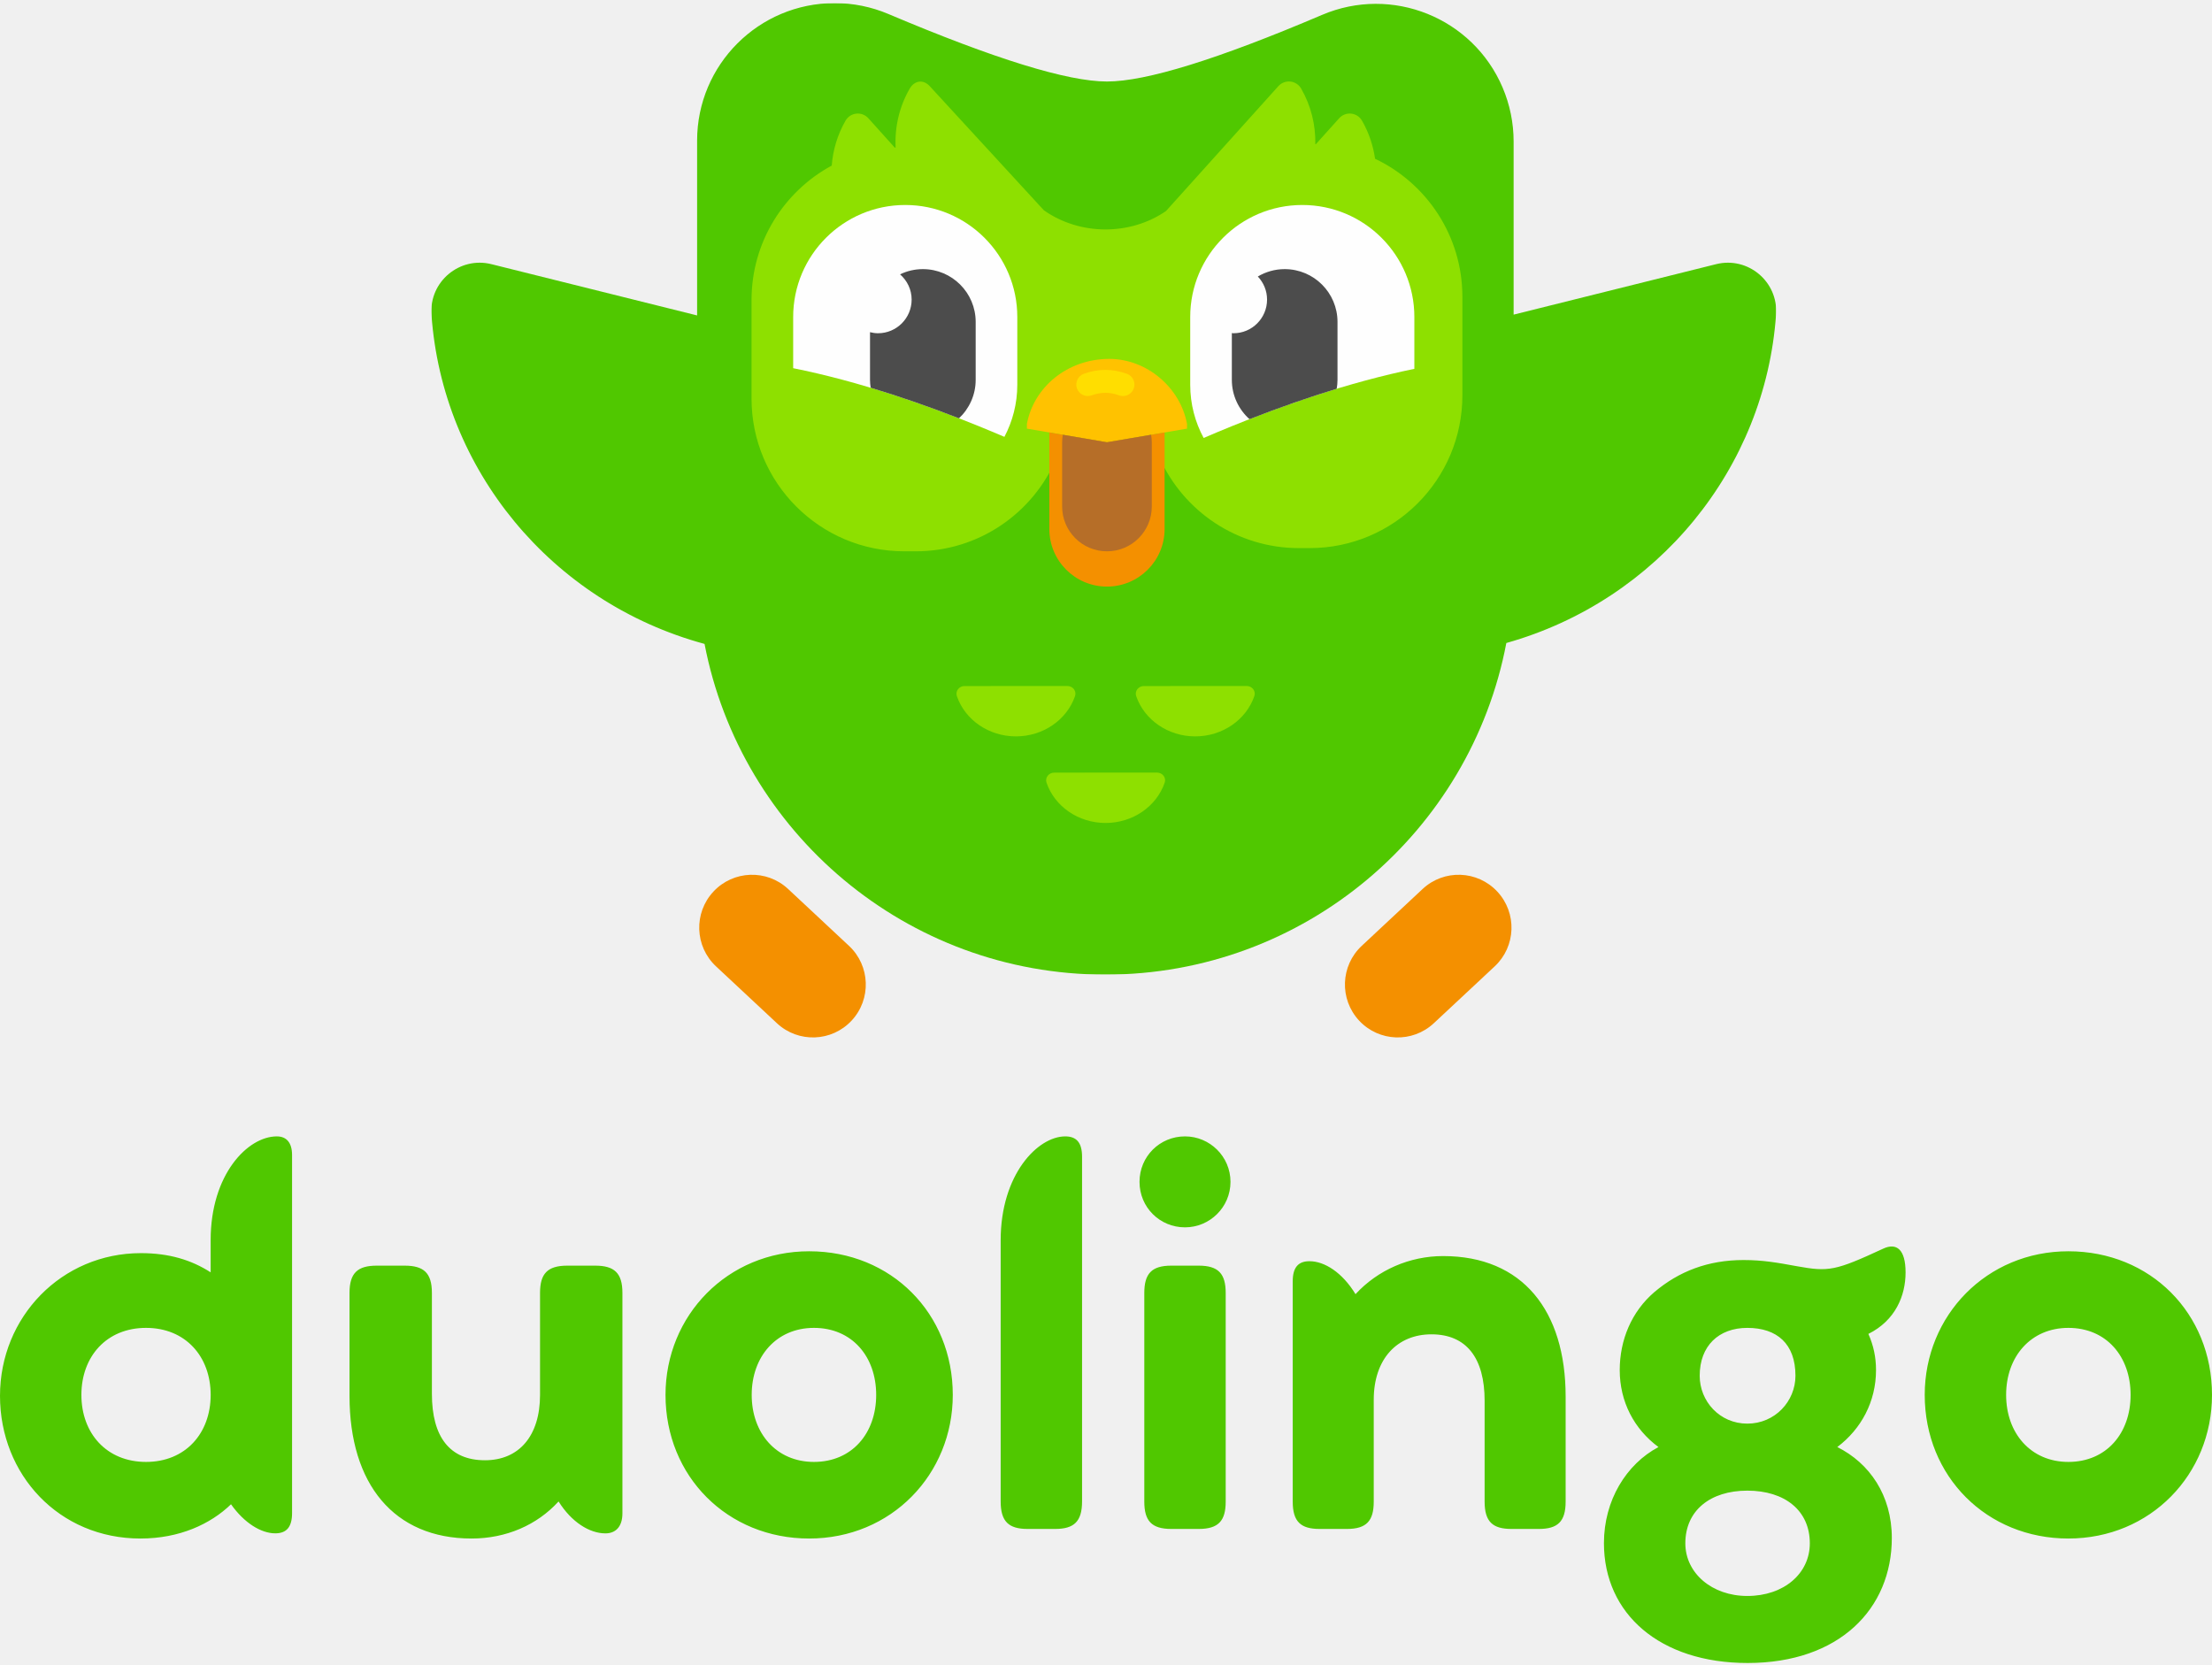
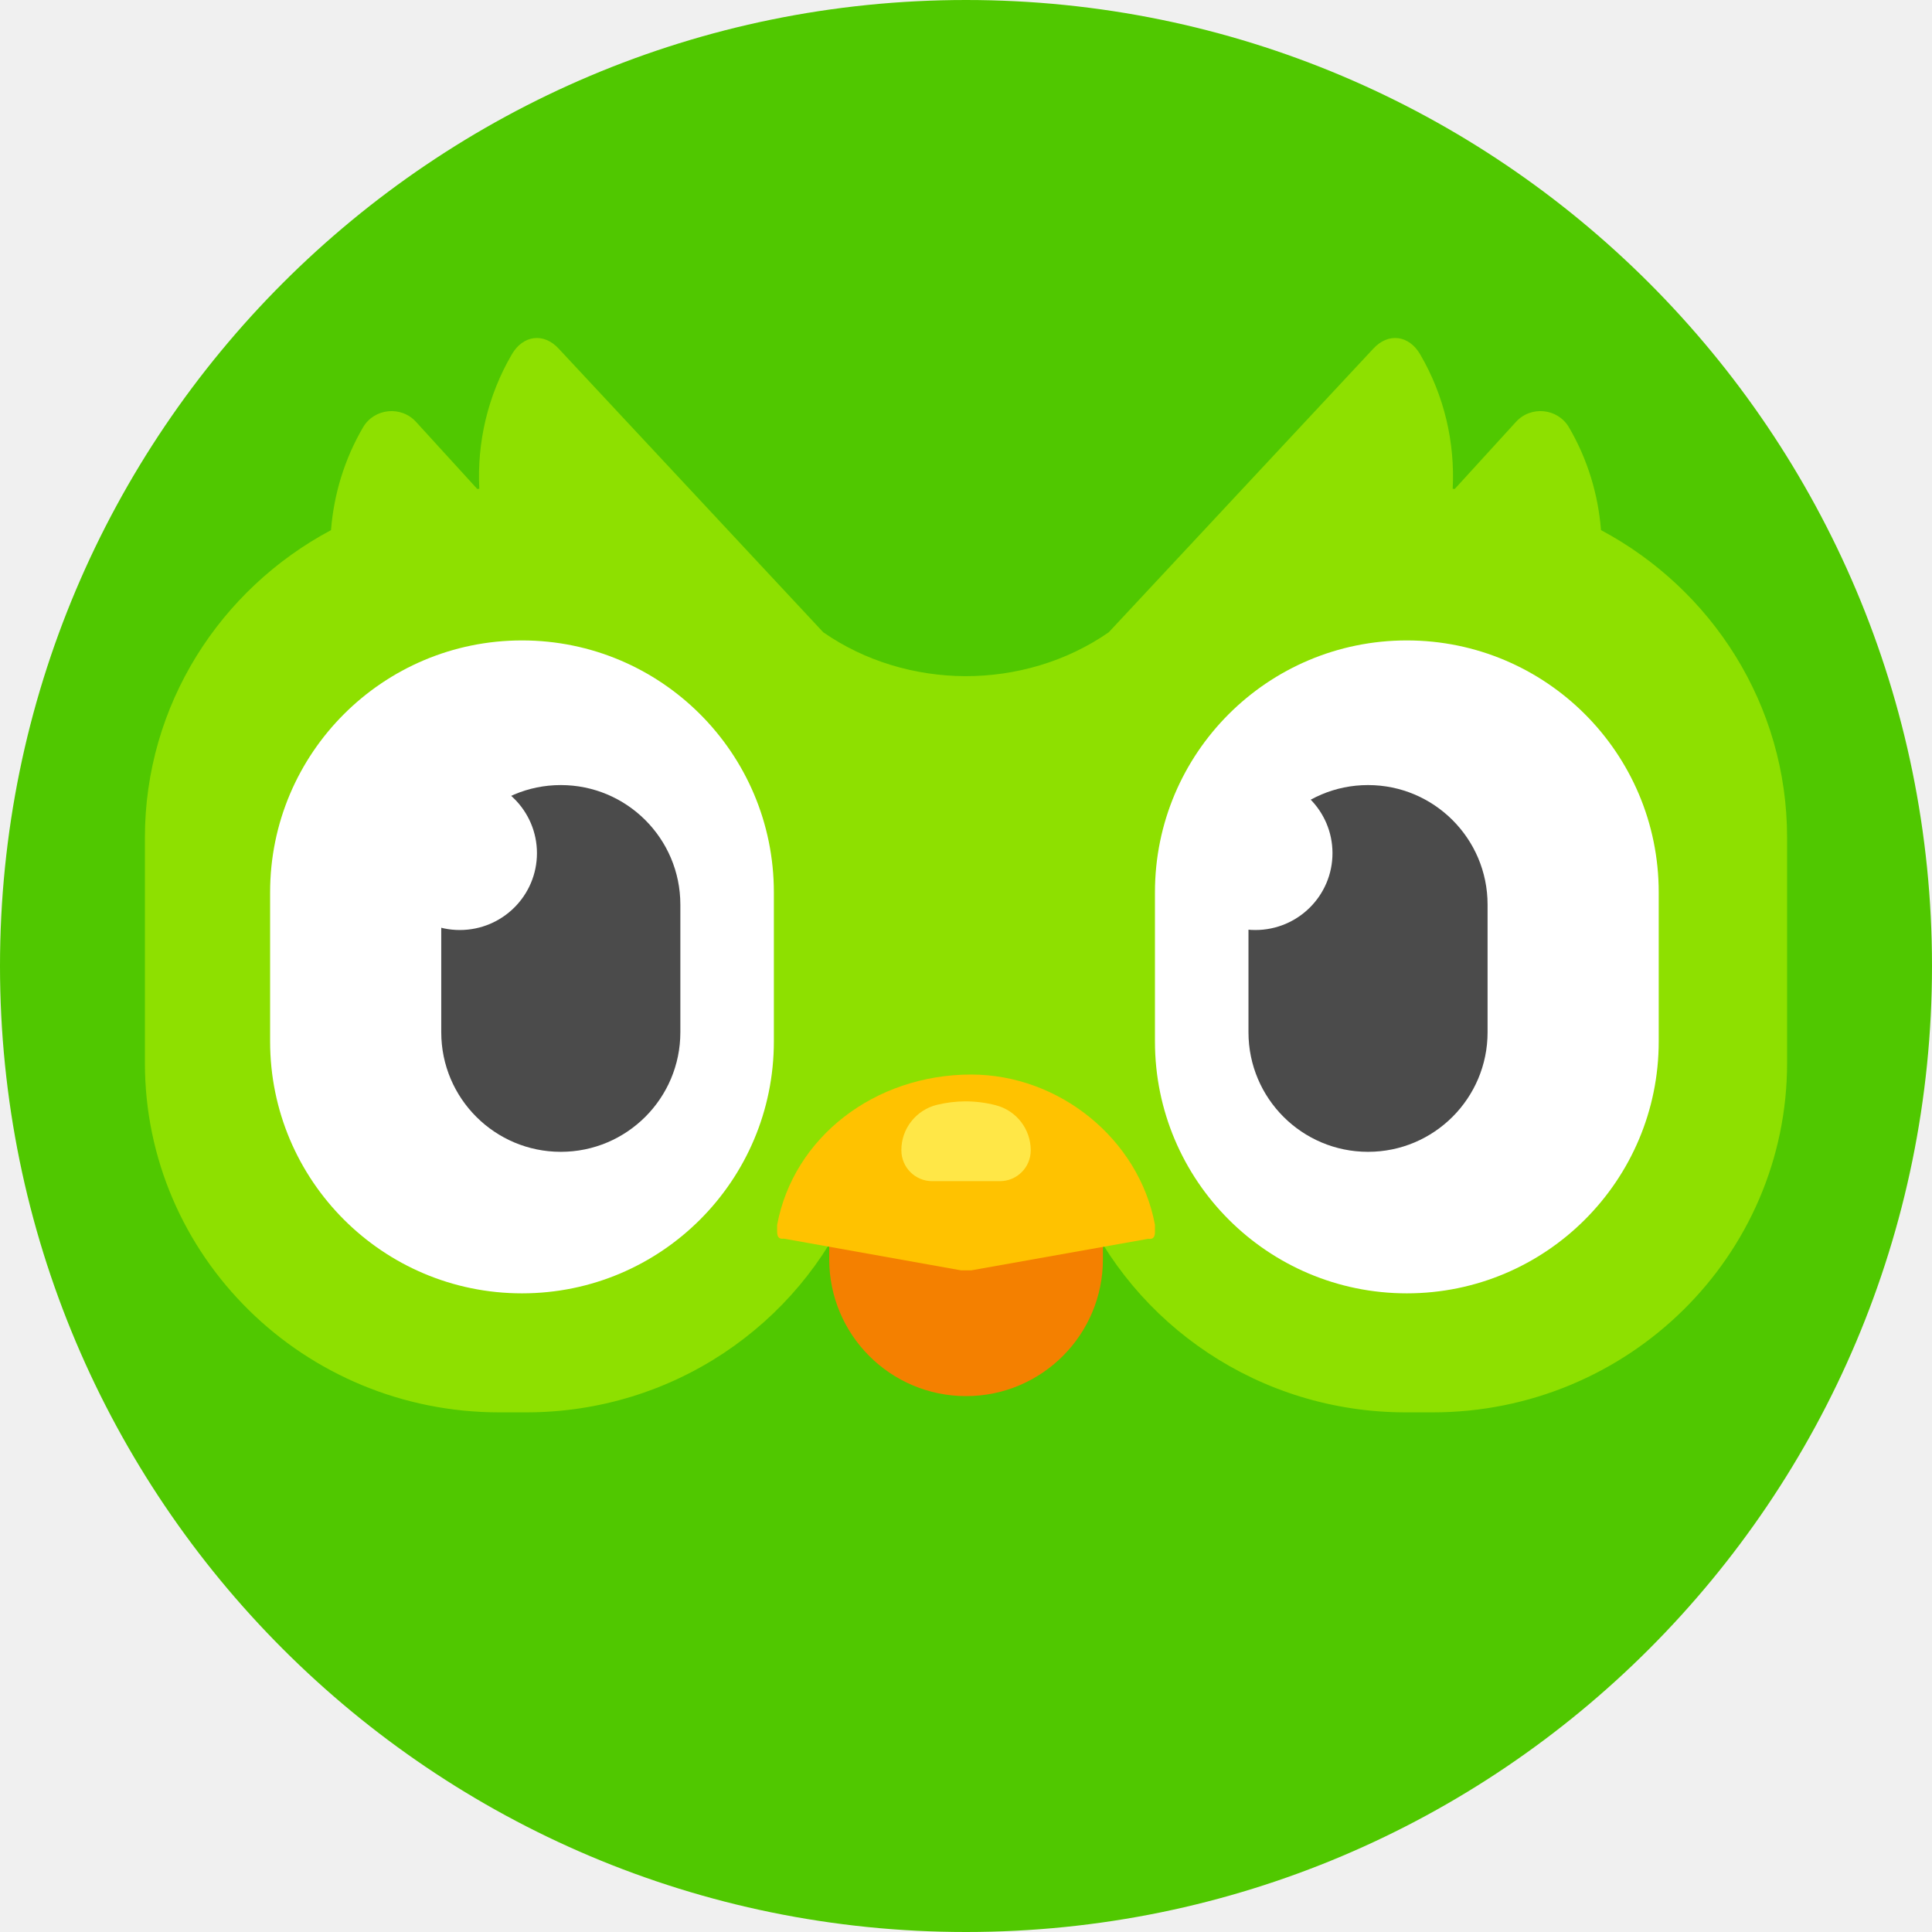
- <svg xmlns="http://www.w3.org/2000/svg" viewBox="0 0 400 301" fill="none">
-   <path fill-rule="evenodd" clip-rule="evenodd" d="M129.01 161.246C132.603 157.387 138.643 157.171 142.503 160.763L142.514 160.774L153.523 171.057C157.384 174.662 157.595 180.715 153.996 184.582C150.402 188.441 144.36 188.656 140.503 185.064C140.499 185.06 140.495 185.058 140.492 185.054L129.483 174.771C125.622 171.165 125.409 165.112 129.01 161.246Z" fill="#F49000" />
-   <path fill-rule="evenodd" clip-rule="evenodd" d="M270.76 161.246C267.167 157.387 261.127 157.171 257.266 160.763L257.255 160.774L246.247 171.057C242.385 174.662 242.174 180.715 245.775 184.582C249.368 188.441 255.409 188.656 259.267 185.064C259.271 185.06 259.274 185.058 259.279 185.054L270.286 174.771C274.149 171.165 274.36 165.112 270.76 161.246Z" fill="#F49000" />
-   <mask id="mask0" mask-type="alpha" maskUnits="userSpaceOnUse" x="78" y="0" width="244" height="177">
-     <path fill-rule="evenodd" clip-rule="evenodd" d="M78 0.562H321.19V176.26H78V0.562Z" fill="white" />
-   </mask>
-   <g mask="url(#mask0)">
-     <path fill-rule="evenodd" clip-rule="evenodd" d="M310.326 47.776L273.711 56.902V25.586C273.711 22.233 273.033 18.915 271.719 15.83C266.331 3.187 251.712 -2.695 239.07 2.693C220.217 10.725 207.252 14.742 200.175 14.742C193.048 14.742 179.873 10.671 160.648 2.531C157.578 1.23 154.279 0.561 150.945 0.561C137.2 0.561 126.059 11.703 126.059 25.446V57.047L88.866 47.776C83.1 46.338 77.609 50.943 78.022 56.87C79.974 84.884 99.705 108.937 127.405 116.455C133.958 150.521 163.909 176.261 199.885 176.261C235.919 176.261 265.907 150.436 272.394 116.29C299.774 108.588 319.232 84.68 321.169 56.87C321.582 50.943 316.091 46.338 310.326 47.776Z" fill="#50C800" />
-   </g>
-   <path fill-rule="evenodd" clip-rule="evenodd" d="M248.657 28.713C248.315 26.322 247.535 23.979 246.288 21.817C245.419 20.309 243.331 20.091 242.164 21.386L237.942 26.081C237.912 26.08 237.881 26.08 237.852 26.079C237.922 22.61 237.081 19.127 235.288 16.017C234.418 14.508 232.33 14.291 231.163 15.588L210.857 38.16C204.354 42.644 195.269 42.615 188.758 38.024L168.15 15.606C166.985 14.311 165.37 14.529 164.5 16.035C162.606 19.321 161.776 23.02 161.957 26.68C161.905 26.683 161.852 26.69 161.798 26.692L157.026 21.386C155.86 20.091 153.772 20.309 152.902 21.817C151.442 24.348 150.623 27.128 150.402 29.947C141.768 34.617 135.902 43.754 135.902 54.26V72.079C135.902 87.337 148.272 99.706 163.53 99.706H165.599C177.031 99.706 186.84 92.762 191.041 82.862C199.701 82.823 205.92 82.808 209.689 82.819C214.016 92.435 223.674 99.126 234.891 99.126H236.82C252.077 99.126 264.446 86.758 264.446 71.499V53.68C264.446 42.658 257.991 33.148 248.657 28.713Z" fill="#8EE000" />
-   <path fill-rule="evenodd" clip-rule="evenodd" d="M185.698 76.679C186.913 70.052 192.995 64.909 200.588 64.909C207.354 64.909 213.434 70.052 214.65 76.679V77.52L200.175 79.989L185.698 77.52V76.679Z" fill="#FFC200" />
-   <path fill-rule="evenodd" clip-rule="evenodd" d="M200.174 79.987L189.753 78.21C189.753 78.217 189.752 78.225 189.752 78.231V95.663C189.752 101.42 194.419 106.085 200.174 106.085C205.93 106.085 210.597 101.42 210.597 95.663V78.231C210.597 78.225 210.596 78.217 210.596 78.21L200.174 79.987Z" fill="#F49000" />
-   <path fill-rule="evenodd" clip-rule="evenodd" d="M200.174 79.988L192.189 78.627C192.115 79.066 192.069 79.514 192.069 79.975V91.6C192.069 96.077 195.697 99.706 200.174 99.706C204.651 99.706 208.28 96.077 208.28 91.6V79.975C208.28 79.514 208.233 79.066 208.16 78.627L200.174 79.988Z" fill="#B66E28" />
-   <path fill-rule="evenodd" clip-rule="evenodd" d="M255.761 66.706V57.337C255.761 46.146 246.688 37.072 235.496 37.072C224.302 37.072 215.229 46.146 215.229 57.337V69.582C215.229 73.066 216.109 76.344 217.659 79.207C231.532 73.246 244.326 69.056 255.761 66.706Z" fill="#FEFEFE" />
-   <path fill-rule="evenodd" clip-rule="evenodd" d="M203.069 71.624C202.834 71.624 202.594 71.583 202.359 71.498C200.695 70.889 199.075 70.889 197.411 71.498C196.333 71.891 195.144 71.336 194.752 70.259C194.361 69.183 194.915 67.993 195.991 67.601C198.574 66.659 201.195 66.659 203.779 67.601C204.855 67.993 205.409 69.183 205.018 70.259C204.712 71.1 203.916 71.624 203.069 71.624Z" fill="#FFDE00" />
-   <path fill-rule="evenodd" clip-rule="evenodd" d="M163.696 37.072C152.502 37.072 143.43 46.145 143.43 57.337V66.588C154.879 68.886 167.707 73.054 181.629 79.006C183.113 76.189 183.961 72.987 183.961 69.582V57.337C183.961 46.145 174.888 37.072 163.696 37.072Z" fill="#FEFEFE" />
-   <path fill-rule="evenodd" clip-rule="evenodd" d="M225.951 75.811C231.401 73.684 236.661 71.849 241.716 70.312C241.807 69.785 241.863 69.247 241.863 68.694V58.224C241.863 52.948 237.586 48.671 232.31 48.671C230.535 48.671 228.879 49.164 227.454 50.007C228.483 51.098 229.125 52.561 229.125 54.18C229.125 57.544 226.404 60.269 223.046 60.269C222.947 60.269 222.855 60.246 222.757 60.241V68.694C222.757 71.526 223.995 74.061 225.951 75.811Z" fill="#4C4C4C" />
-   <path fill-rule="evenodd" clip-rule="evenodd" d="M209.221 139.723L190.641 139.73C189.644 139.73 188.938 140.651 189.245 141.548C190.721 145.862 195.018 148.839 199.928 148.837C204.836 148.835 209.137 145.855 210.615 141.541C210.923 140.643 210.217 139.723 209.221 139.723ZM225.435 124.064L206.853 124.071C205.858 124.071 205.151 124.991 205.459 125.89C206.934 130.202 211.232 133.179 216.14 133.178C221.049 133.175 225.348 130.196 226.827 125.882C227.135 124.985 226.43 124.064 225.435 124.064ZM194.403 125.882C194.71 124.985 194.004 124.064 193.008 124.064L174.428 124.071C173.433 124.071 172.725 124.991 173.032 125.89C174.509 130.202 178.805 133.179 183.714 133.178C188.623 133.175 192.923 130.196 194.403 125.882Z" fill="#8EE000" />
-   <path fill-rule="evenodd" clip-rule="evenodd" d="M166.88 48.671C165.402 48.671 164.008 49.015 162.76 49.616C164.033 50.732 164.854 52.352 164.854 54.18C164.854 57.543 162.131 60.269 158.775 60.269C158.274 60.269 157.793 60.191 157.326 60.077V68.695C157.326 69.181 157.375 69.657 157.445 70.125C162.563 71.661 167.891 73.506 173.413 75.653C175.269 73.91 176.434 71.441 176.434 68.695V58.224C176.434 52.947 172.157 48.671 166.88 48.671Z" fill="#4C4C4C" />
-   <path fill-rule="evenodd" clip-rule="evenodd" d="M374.026 264.393C367.235 264.393 362.771 259.211 362.771 252.272C362.771 245.332 367.235 240.15 374.026 240.15C380.91 240.15 385.281 245.332 385.281 252.272C385.281 259.211 380.91 264.393 374.026 264.393ZM374.026 278.246C388.894 278.246 400 266.628 400 252.272C400 237.537 388.894 226.297 374.026 226.297C359.249 226.297 348.052 237.915 348.052 252.272C348.052 267.006 359.249 278.246 374.026 278.246ZM315.971 288.635C309.54 288.635 304.762 284.474 304.762 279.112C304.762 273.194 309.264 269.587 315.971 269.587C322.77 269.587 327.273 273.194 327.273 279.112C327.273 284.567 322.586 288.635 315.971 288.635ZM315.97 240.151C321.341 240.151 324.675 243.037 324.675 248.809C324.675 253.427 320.971 257.467 315.97 257.467C310.971 257.467 307.359 253.427 307.359 248.809C307.359 243.421 310.786 240.151 315.97 240.151ZM332.242 261.704C336.573 258.434 339.244 253.482 339.244 247.783C339.244 245.447 338.784 243.298 337.862 241.242C342.745 238.814 344.589 234.329 344.589 230.125C344.589 225.92 342.93 224.706 340.534 225.827C331.874 229.844 330.675 230.031 324.964 229.003C321.37 228.349 318.79 227.882 315.289 227.882C308.839 227.882 303.587 229.938 299.165 233.675C295.019 237.225 292.899 242.364 292.899 247.783C292.899 253.482 295.48 258.434 299.903 261.704C294.097 264.786 290.043 271.326 290.043 279.081C290.043 291.881 300.179 300.757 316.026 300.757C332.61 300.757 342.101 290.946 342.101 278.147C342.101 270.392 338.046 264.6 332.242 261.704ZM260.959 227.164C254.917 227.164 249.148 229.678 245.12 234.054C242.738 230.143 239.535 228.094 236.788 228.094C234.773 228.094 233.766 229.212 233.766 231.726V271.579C233.766 275.211 235.231 276.514 238.619 276.514H243.563C247.134 276.514 248.416 275.024 248.416 271.579V253.143C248.416 245.786 252.627 241.317 258.854 241.317C265.172 241.317 268.467 245.6 268.467 253.329V271.579C268.467 275.211 269.932 276.514 273.321 276.514H278.264C281.652 276.514 283.117 275.211 283.117 271.579V252.584C283.117 237.034 275.334 227.164 260.959 227.164ZM211.802 276.514H216.769C220.357 276.514 221.645 275.02 221.645 271.566V233.844C221.645 230.389 220.357 228.895 216.769 228.895H211.802C208.214 228.895 206.926 230.389 206.926 233.844V271.566C206.926 275.02 208.214 276.514 211.802 276.514ZM214.286 221.969C218.764 221.969 222.511 218.334 222.511 213.744C222.511 209.153 218.764 205.519 214.286 205.519C209.716 205.519 206.061 209.153 206.061 213.744C206.061 218.334 209.716 221.969 214.286 221.969ZM185.828 276.514H190.795C194.199 276.514 195.671 275.198 195.671 271.53V209.186C195.671 206.647 194.659 205.519 192.635 205.519C187.668 205.519 180.952 212.383 180.952 224.325V271.53C180.952 275.198 182.424 276.514 185.828 276.514ZM147.186 264.393C140.395 264.393 135.931 259.211 135.931 252.272C135.931 245.332 140.395 240.15 147.186 240.15C154.069 240.15 158.442 245.332 158.442 252.272C158.442 259.211 154.069 264.393 147.186 264.393ZM146.32 278.246C161.189 278.246 172.294 266.628 172.294 252.272C172.294 237.537 161.189 226.297 146.32 226.297C131.543 226.297 120.346 237.915 120.346 252.272C120.346 267.006 131.543 278.246 146.32 278.246ZM107.619 228.895H102.591C98.96 228.895 97.656 230.385 97.656 233.83V252.267C97.656 259.716 93.838 264.092 87.692 264.092C81.361 264.092 78.102 259.902 78.102 252.081V233.83C78.102 230.199 76.612 228.895 73.167 228.895H68.139C64.694 228.895 63.203 230.199 63.203 233.83V252.454C63.203 268.376 71.212 278.246 85.272 278.246C91.511 278.246 97.097 275.825 101.008 271.542C103.336 275.267 106.595 277.315 109.481 277.315C111.25 277.315 112.554 276.198 112.554 273.684V233.83C112.554 230.199 111.064 228.895 107.619 228.895ZM26.406 264.393C19.264 264.393 14.719 259.211 14.719 252.272C14.719 245.332 19.264 240.15 26.406 240.15C33.55 240.15 38.095 245.332 38.095 252.272C38.095 259.211 33.55 264.393 26.406 264.393ZM50.054 205.519C44.809 205.519 38.092 212.369 38.092 224.287V230.105C34.596 227.853 30.547 226.633 25.487 226.633C11.133 226.633 0 238.176 0 252.44C0 266.703 10.673 278.246 25.394 278.246C32.48 278.246 38.092 275.618 41.773 272.052C44.165 275.431 47.201 277.308 49.778 277.308C51.802 277.308 52.814 276.181 52.814 273.648V208.897C52.814 206.645 51.802 205.519 50.054 205.519Z" fill="#50C800" />
+ <svg xmlns="http://www.w3.org/2000/svg" viewBox="0 0 120 120" fill="none">
+   <rect width="120" height="120" rx="60" fill="#50C800" />
+   <path fill-rule="evenodd" clip-rule="evenodd" d="M68.866 39.272L85.293 21.662C86.222 20.644 87.509 20.815 88.203 21.999C89.713 24.579 90.375 27.486 90.23 30.36C90.246 30.361 90.263 30.363 90.28 30.364C90.305 30.366 90.331 30.369 90.357 30.37L94.161 26.202C95.091 25.184 96.755 25.356 97.449 26.54C98.613 28.529 99.266 30.713 99.441 32.926C106.324 36.596 111 43.773 111 52.025V66.023C111 78.008 101.14 87.725 88.976 87.725H87.327C78.214 87.725 70.394 82.27 67.045 74.493C64.433 74.482 62.1 74.473 60.045 74.467C57.969 74.473 55.605 74.482 52.955 74.494C49.606 82.271 41.786 87.725 32.673 87.725H31.024C18.86 87.725 9 78.009 9 66.023V52.026C9 43.773 13.676 36.596 20.559 32.927C20.735 30.713 21.387 28.529 22.551 26.54C23.245 25.356 24.909 25.184 25.839 26.202L29.643 30.37C29.669 30.369 29.695 30.367 29.72 30.364C29.737 30.363 29.753 30.362 29.77 30.36C29.625 27.486 30.287 24.58 31.797 21.999C32.491 20.815 33.778 20.644 34.707 21.662L51.134 39.272C53.725 41.072 56.827 41.979 59.928 41.998C63.078 42.007 66.235 41.099 68.866 39.272Z" fill="#8EE000" />
+   <path fill-rule="evenodd" clip-rule="evenodd" d="M32.422 39.778C41.057 39.778 48.066 46.777 48.066 55.422V64.687C48.066 73.323 41.067 80.332 32.422 80.332C23.786 80.332 16.777 73.332 16.777 64.687V55.422C16.777 46.777 23.786 39.778 32.422 39.778Z" fill="white" />
+   <path fill-rule="evenodd" clip-rule="evenodd" d="M87.381 39.778C96.016 39.778 103.026 46.777 103.026 55.422V64.687C103.026 73.323 96.026 80.332 87.381 80.332C78.745 80.332 71.736 73.332 71.736 64.687V55.422C71.736 46.777 78.736 39.778 87.381 39.778Z" fill="white" />
+   <path fill-rule="evenodd" clip-rule="evenodd" d="M34.832 48.762C38.927 48.762 42.258 52.083 42.258 56.188V64.116C42.258 68.212 38.937 71.542 34.832 71.542C30.737 71.542 27.407 68.221 27.407 64.116V56.188C27.407 52.083 30.737 48.762 34.832 48.762Z" fill="#4B4B4B" />
+   <path fill-rule="evenodd" clip-rule="evenodd" d="M60.004 66.762C64.699 66.762 68.504 70.567 68.504 75.262V78.215C68.504 82.91 64.699 86.715 60.004 86.715C55.308 86.715 51.504 82.91 51.504 78.215V75.262C51.504 70.567 55.308 66.762 60.004 66.762Z" fill="#F48000" />
+   <path d="M48.27 76.075C49.286 70.653 54.311 66.742 60.323 66.742C65.793 66.742 70.74 70.75 71.737 76.075V76.51C71.737 76.849 71.621 76.985 71.311 76.946L60.333 78.902C60.032 78.902 59.994 78.902 59.684 78.902L48.696 76.936C48.386 76.975 48.27 76.84 48.27 76.501V76.075Z" fill="#FFC200" />
+   <path fill-rule="evenodd" clip-rule="evenodd" d="M58.203 68.621C58.774 68.485 59.365 68.408 59.955 68.408C60.584 68.408 61.223 68.485 61.853 68.65C63.13 68.979 64.021 70.131 64.021 71.448C64.021 72.513 63.16 73.364 62.104 73.364H57.903C56.838 73.364 55.986 72.503 55.986 71.448C55.976 70.112 56.896 68.94 58.203 68.621Z" fill="#FFE747" />
+   <path fill-rule="evenodd" clip-rule="evenodd" d="M84.97 48.762C89.065 48.762 92.396 52.083 92.396 56.188V64.116C92.396 68.212 89.075 71.542 84.97 71.542C80.875 71.542 77.545 68.221 77.545 64.116V56.188C77.555 52.083 80.875 48.762 84.97 48.762Z" fill="#4B4B4B" />
+   <path d="M28.559 57.765C31.205 57.765 33.351 55.628 33.351 52.992C33.351 50.357 31.205 48.22 28.559 48.22C25.912 48.22 23.767 50.357 23.767 52.992C23.767 55.628 25.912 57.765 28.559 57.765Z" fill="white" />
+   <path d="M77.971 57.765C80.618 57.765 82.763 55.628 82.763 52.992C82.763 50.357 80.618 48.22 77.971 48.22C75.324 48.22 73.179 50.357 73.179 52.992C73.179 55.628 75.324 57.765 77.971 57.765Z" fill="white" />
</svg>
